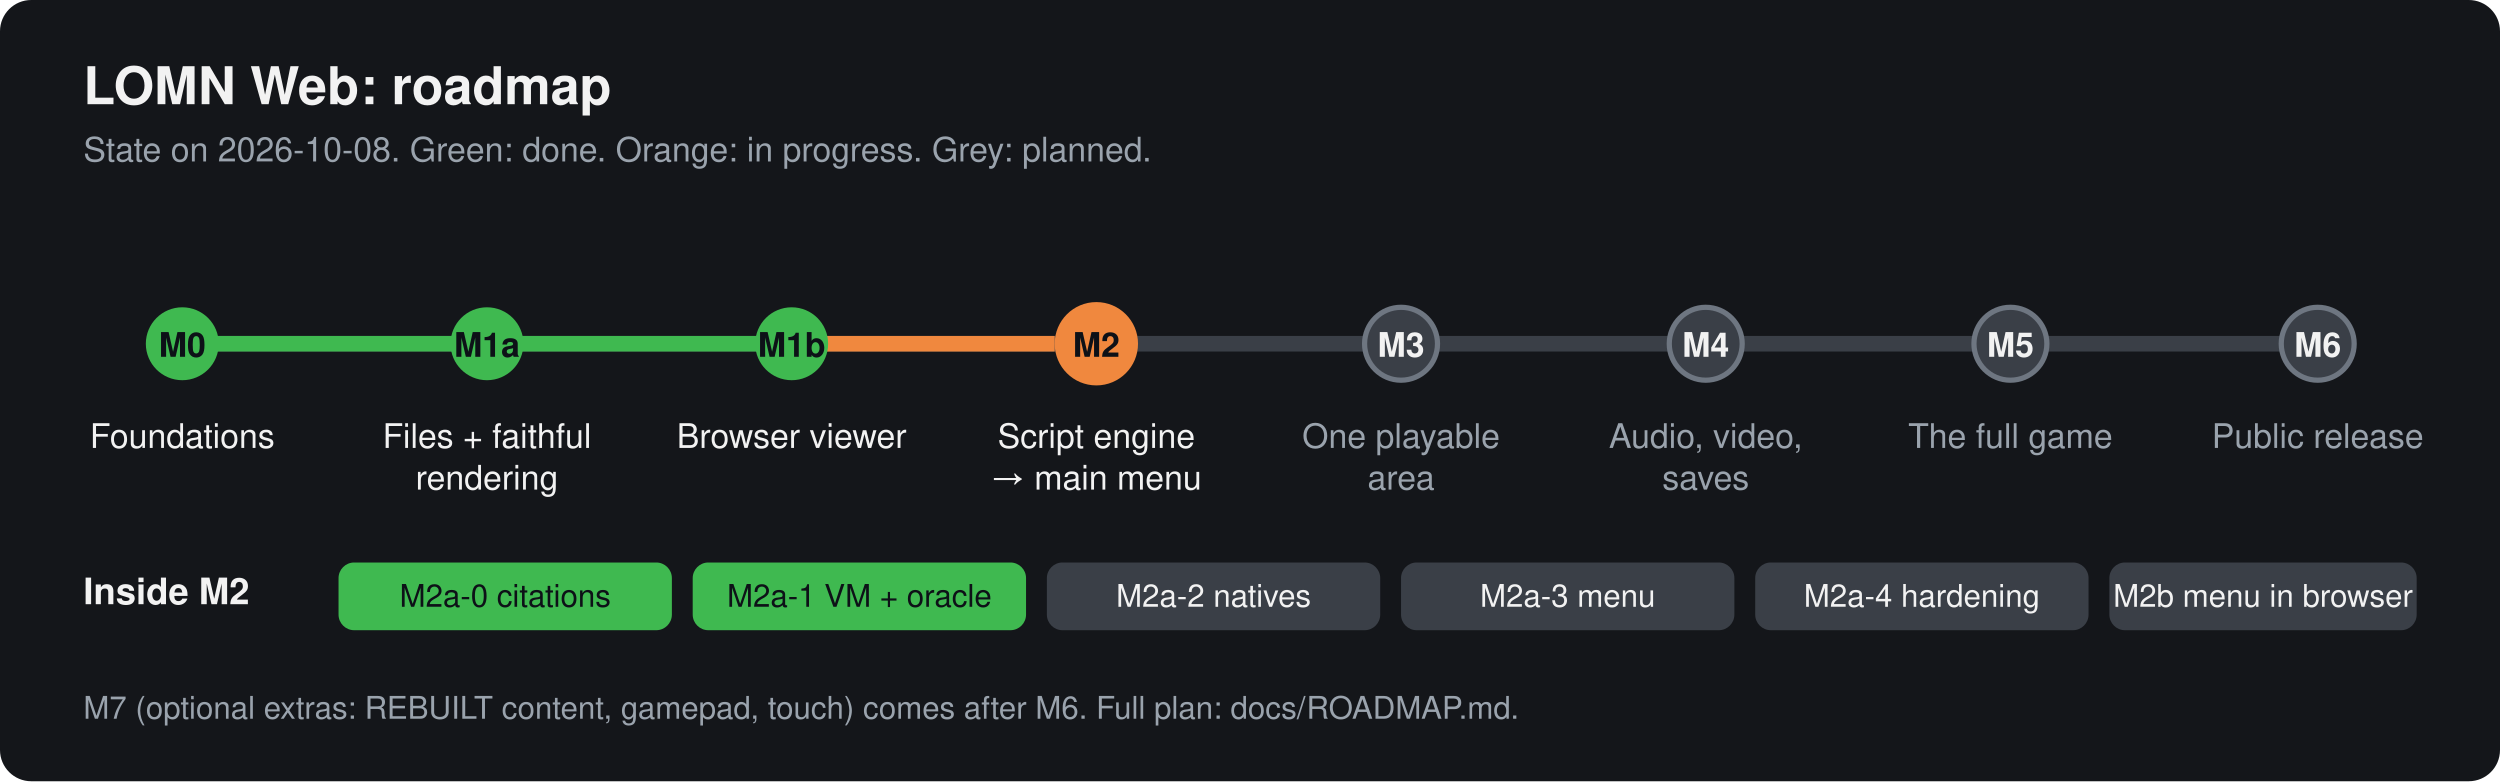
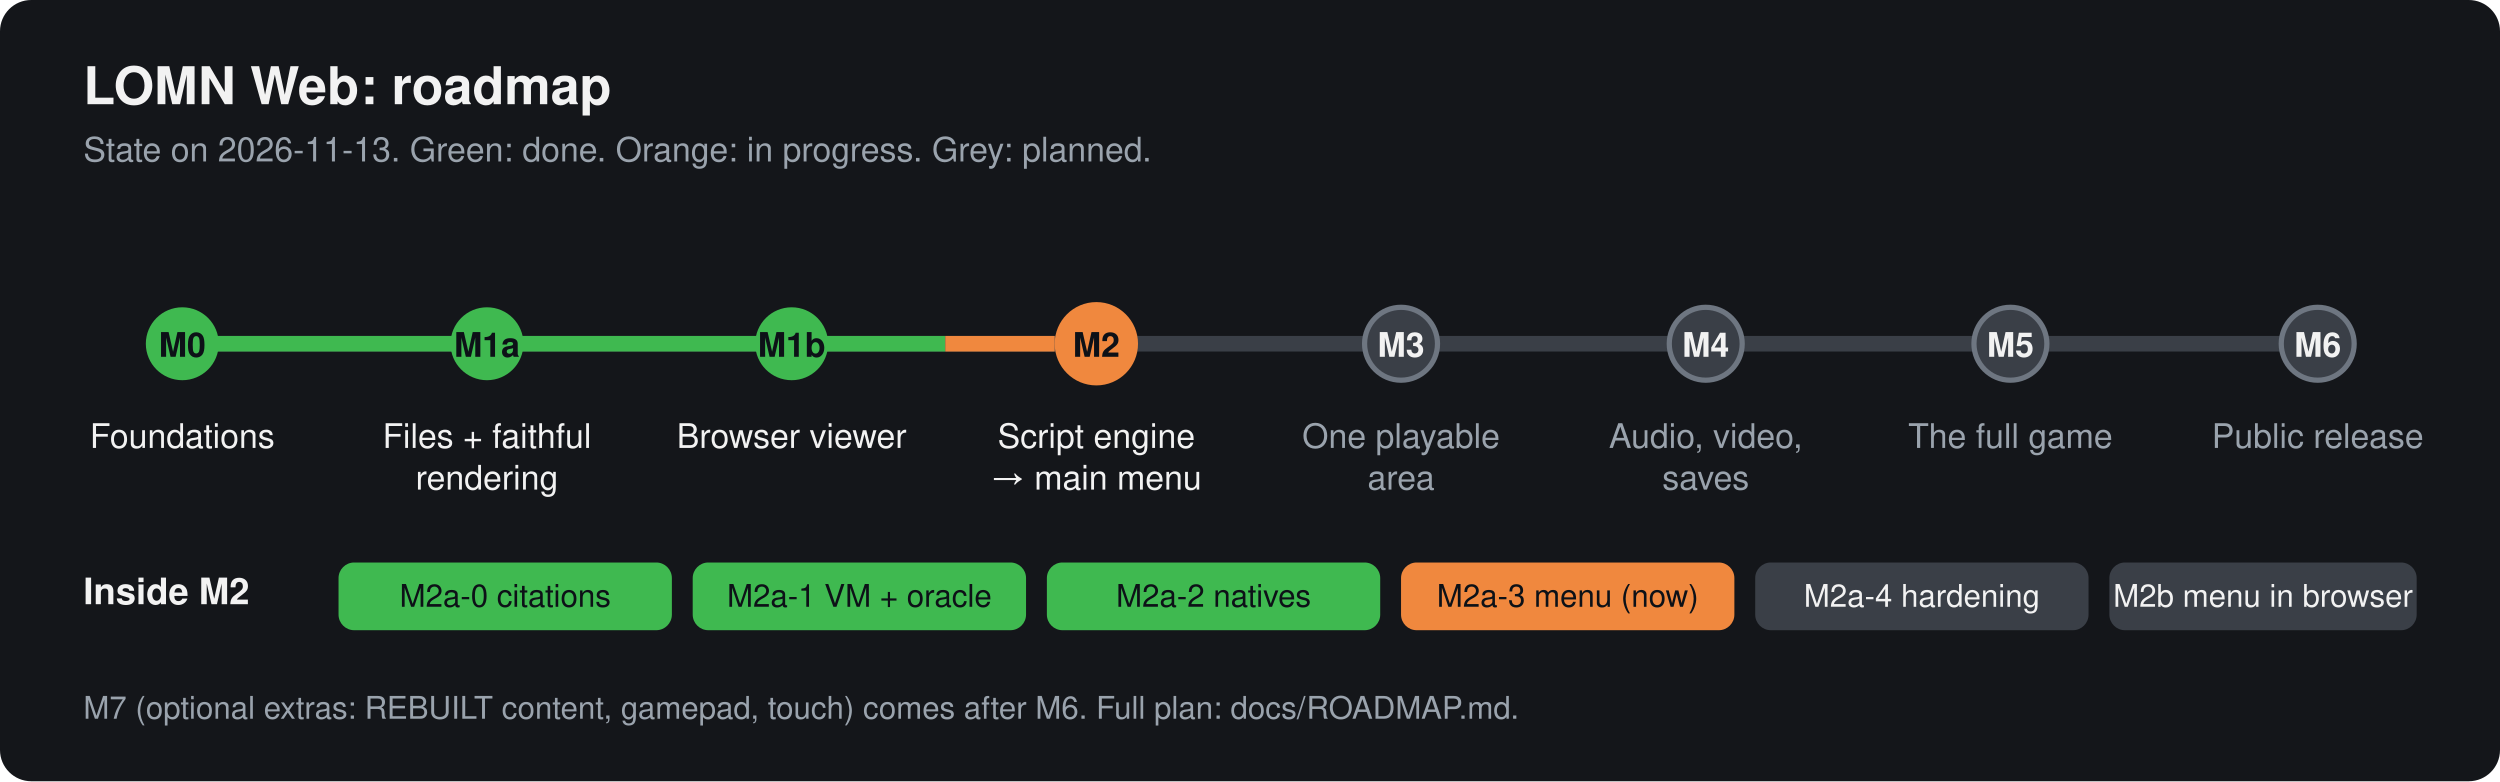
<svg xmlns="http://www.w3.org/2000/svg" viewBox="0 0 960 300" width="960" height="300" font-family="-apple-system, Segoe UI, Helvetica, Arial, sans-serif">
  <rect width="960" height="300" rx="12" fill="#14161a" />
  <text x="32" y="40" fill="#f2f2f2" font-size="20" font-weight="700">LOMN Web: roadmap</text>
-   <text x="32" y="62" fill="#9aa3ad" font-size="13">State on 2026-10-08. Green: done. Orange: in progress. Grey: planned.</text>
+   <text x="32" y="62" fill="#9aa3ad" font-size="13">State on 2026-11-13. Green: done. Orange: in progress. Grey: planned.</text>
  <line x1="70" y1="132" x2="890" y2="132" stroke="#3a3f47" stroke-width="6" stroke-linecap="round" />
  <line x1="70" y1="132" x2="304" y2="132" stroke="#3fb950" stroke-width="6" stroke-linecap="round" />
-   <line x1="304" y1="132" x2="405" y2="132" stroke="#f0883e" stroke-width="6" />
+   <line x1="304" y1="132" x2="363" y2="132" stroke="#3fb950" stroke-width="6" />
+   <line x1="363" y1="132" x2="405" y2="132" stroke="#f0883e" stroke-width="6" />
  <g font-size="13" text-anchor="middle">
    <circle cx="70" cy="132" r="14" fill="#3fb950" />
    <text x="70" y="137" fill="#0d1117" font-weight="700">M0</text>
    <text x="70" y="172" fill="#f2f2f2">Foundations</text>
    <circle cx="187" cy="132" r="14" fill="#3fb950" />
    <text x="187" y="137" fill="#0d1117" font-weight="700">M1a</text>
    <text x="187" y="172" fill="#f2f2f2">Files + faithful</text>
    <text x="187" y="188" fill="#f2f2f2">rendering</text>
    <circle cx="304" cy="132" r="14" fill="#3fb950" />
    <text x="304" y="137" fill="#0d1117" font-weight="700">M1b</text>
    <text x="304" y="172" fill="#f2f2f2">Browser viewer</text>
    <circle cx="421" cy="132" r="16" fill="#f0883e" />
    <text x="421" y="137" fill="#0d1117" font-weight="700">M2</text>
    <text x="421" y="172" fill="#f2f2f2">Script engine</text>
    <text x="421" y="188" fill="#f2f2f2">→ main menu</text>
    <circle cx="538" cy="132" r="14" fill="#3a3f47" stroke="#6e7681" stroke-width="2" />
    <text x="538" y="137" fill="#f2f2f2" font-weight="700">M3</text>
    <text x="538" y="172" fill="#9aa3ad">One playable</text>
    <text x="538" y="188" fill="#9aa3ad">area</text>
    <circle cx="655" cy="132" r="14" fill="#3a3f47" stroke="#6e7681" stroke-width="2" />
    <text x="655" y="137" fill="#f2f2f2" font-weight="700">M4</text>
    <text x="655" y="172" fill="#9aa3ad">Audio, video,</text>
    <text x="655" y="188" fill="#9aa3ad">saves</text>
    <circle cx="772" cy="132" r="14" fill="#3a3f47" stroke="#6e7681" stroke-width="2" />
    <text x="772" y="137" fill="#f2f2f2" font-weight="700">M5</text>
    <text x="772" y="172" fill="#9aa3ad">The full game</text>
    <circle cx="890" cy="132" r="14" fill="#3a3f47" stroke="#6e7681" stroke-width="2" />
    <text x="890" y="137" fill="#f2f2f2" font-weight="700">M6</text>
    <text x="890" y="172" fill="#9aa3ad">Public release</text>
  </g>
  <text x="32" y="232" fill="#f2f2f2" font-size="14" font-weight="700">Inside M2</text>
  <g font-size="12">
    <rect x="130" y="216" width="128" height="26" rx="6" fill="#3fb950" />
    <text x="194" y="233" fill="#0d1117" text-anchor="middle">M2a-0 citations</text>
    <rect x="266" y="216" width="128" height="26" rx="6" fill="#3fb950" />
    <text x="330" y="233" fill="#0d1117" text-anchor="middle">M2a-1 VM + oracle</text>
-     <rect x="402" y="216" width="128" height="26" rx="6" fill="#3a3f47" />
-     <text x="466" y="233" fill="#f2f2f2" text-anchor="middle">M2a-2 natives</text>
-     <rect x="538" y="216" width="128" height="26" rx="6" fill="#3a3f47" />
-     <text x="602" y="233" fill="#f2f2f2" text-anchor="middle">M2a-3 menu</text>
+     <rect x="402" y="216" width="128" height="26" rx="6" fill="#3fb950" />
+     <text x="466" y="233" fill="#0d1117" text-anchor="middle">M2a-2 natives</text>
+     <rect x="538" y="216" width="128" height="26" rx="6" fill="#f0883e" />
+     <text x="602" y="233" fill="#0d1117" text-anchor="middle">M2a-3 menu (now)</text>
    <rect x="674" y="216" width="128" height="26" rx="6" fill="#3a3f47" />
    <text x="738" y="233" fill="#f2f2f2" text-anchor="middle">M2a-4 hardening</text>
    <rect x="810" y="216" width="118" height="26" rx="6" fill="#3a3f47" />
    <text x="869" y="233" fill="#f2f2f2" text-anchor="middle">M2b menu in browser</text>
  </g>
  <text x="32" y="276" fill="#9aa3ad" font-size="12">M7 (optional extras: REBUILT content, gamepad, touch) comes after M6. Full plan: docs/ROADMAP.md.</text>
</svg>
